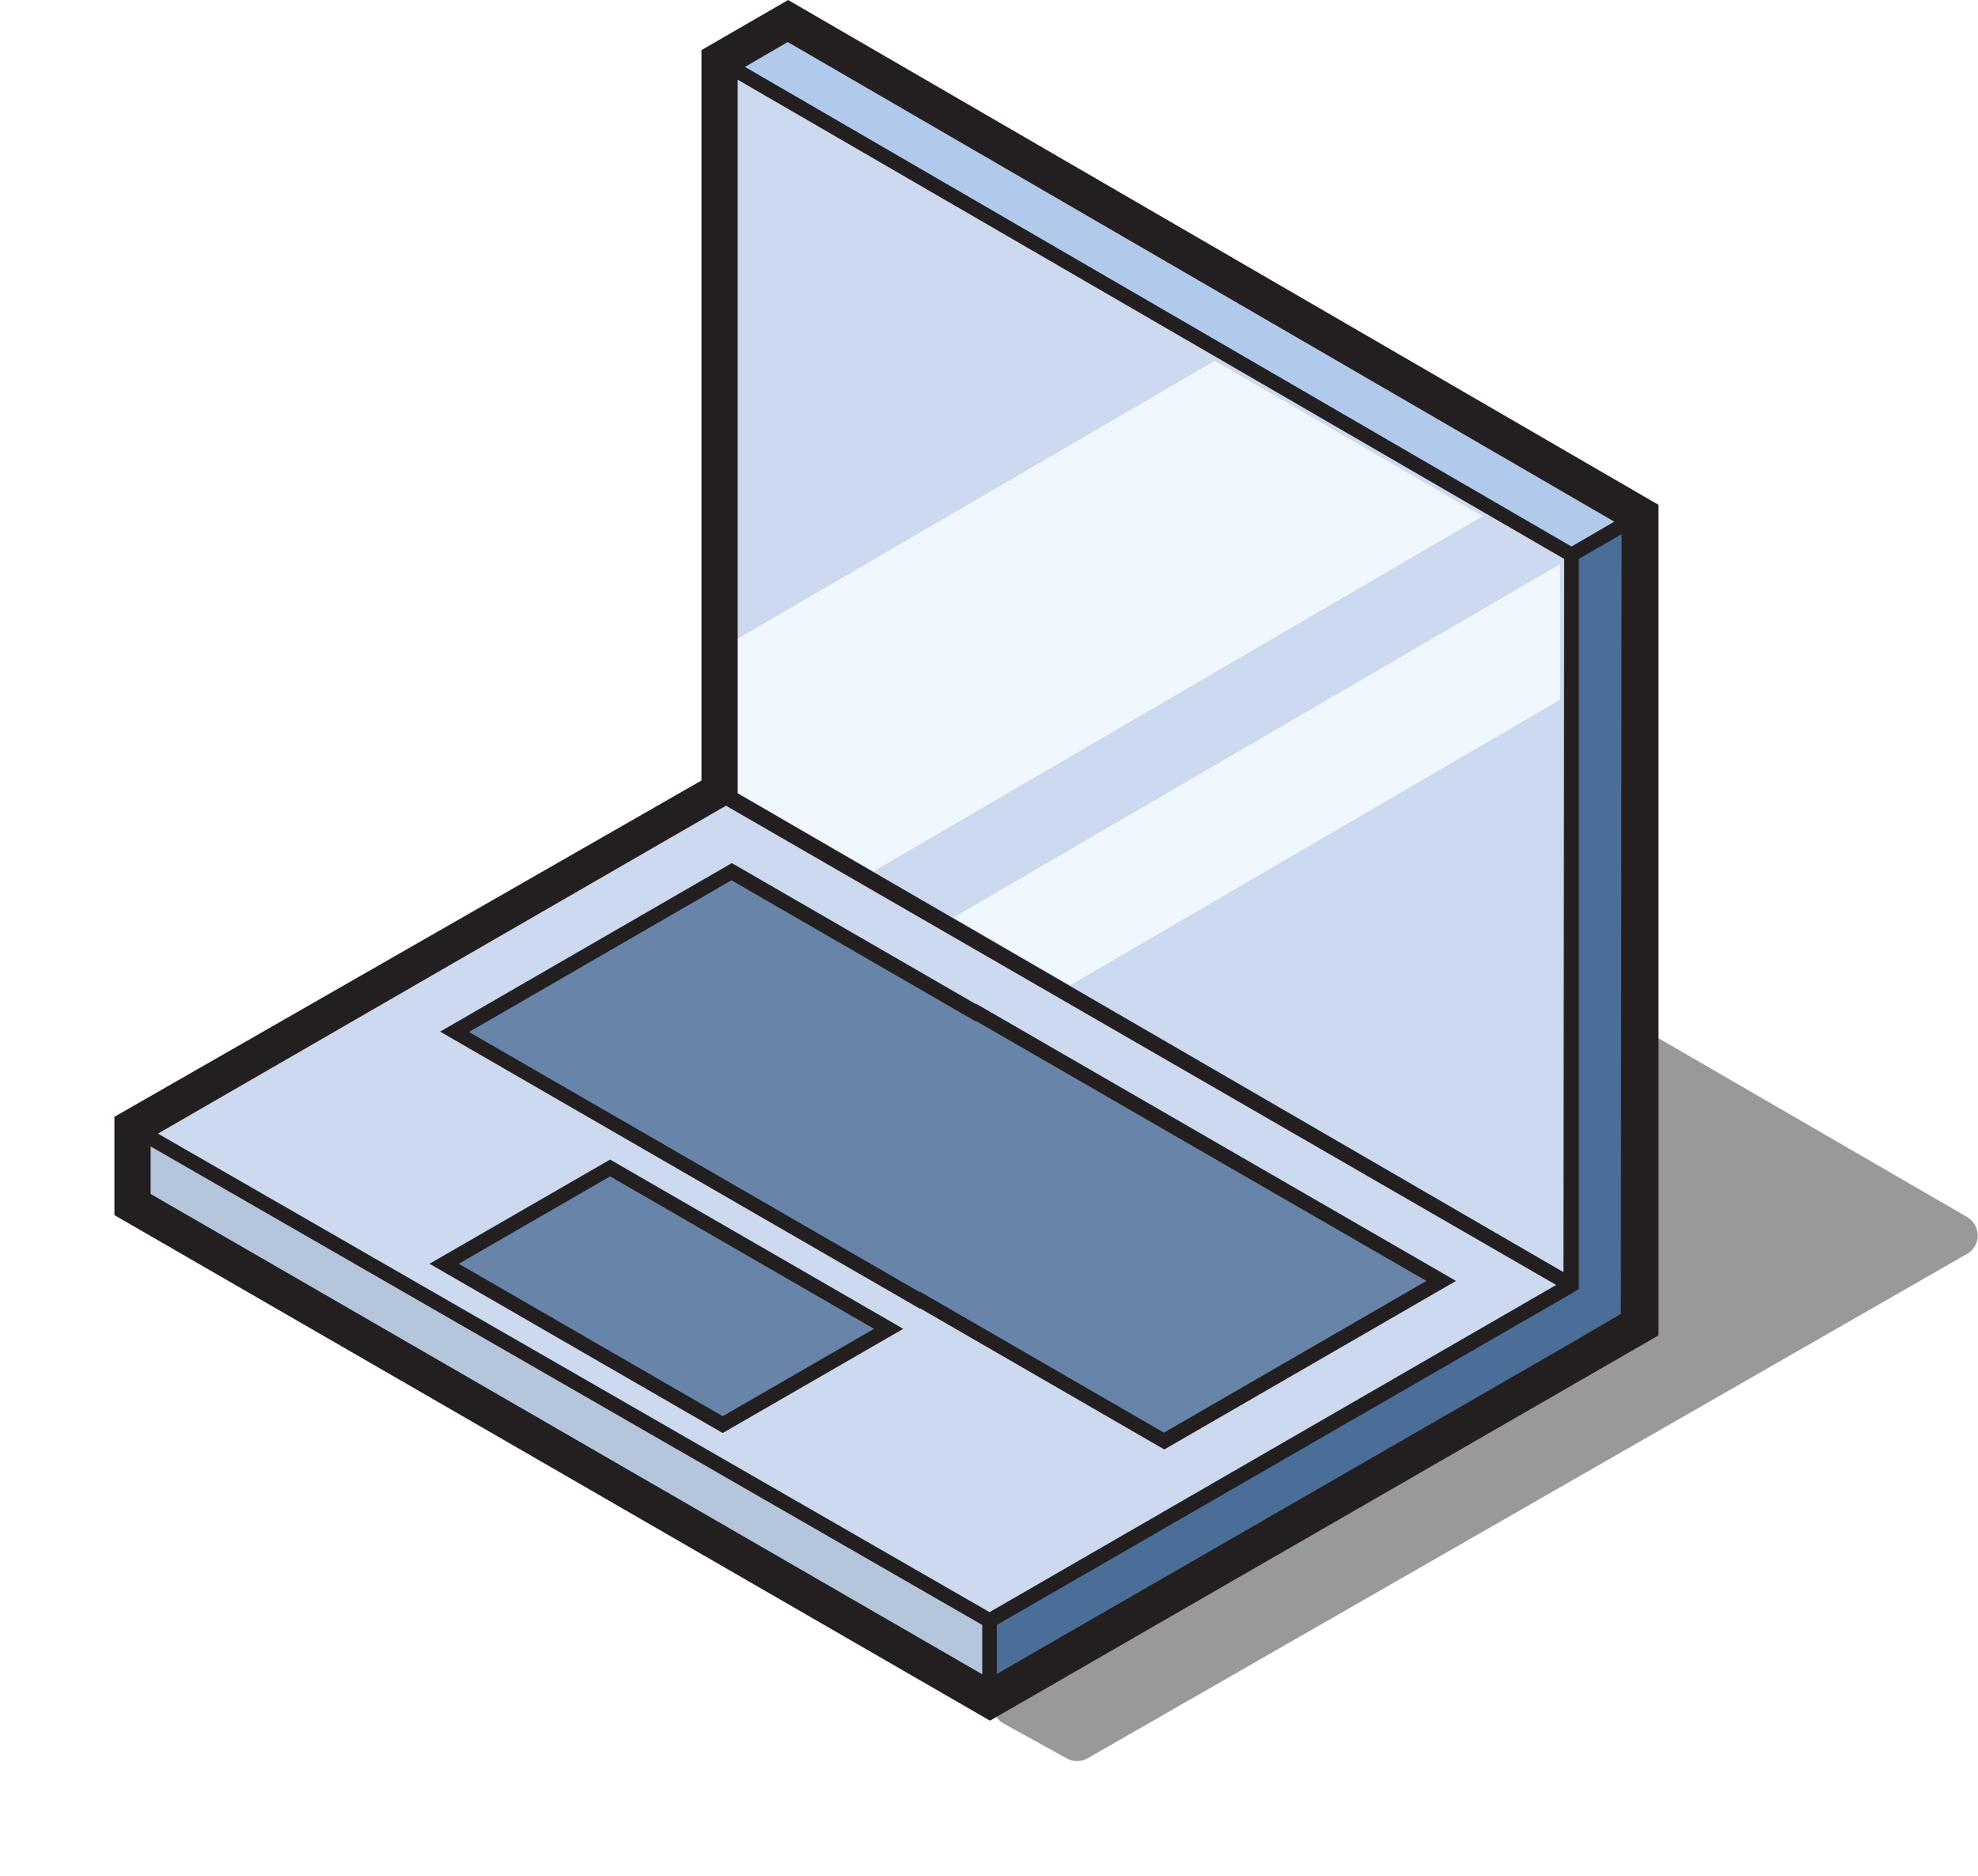
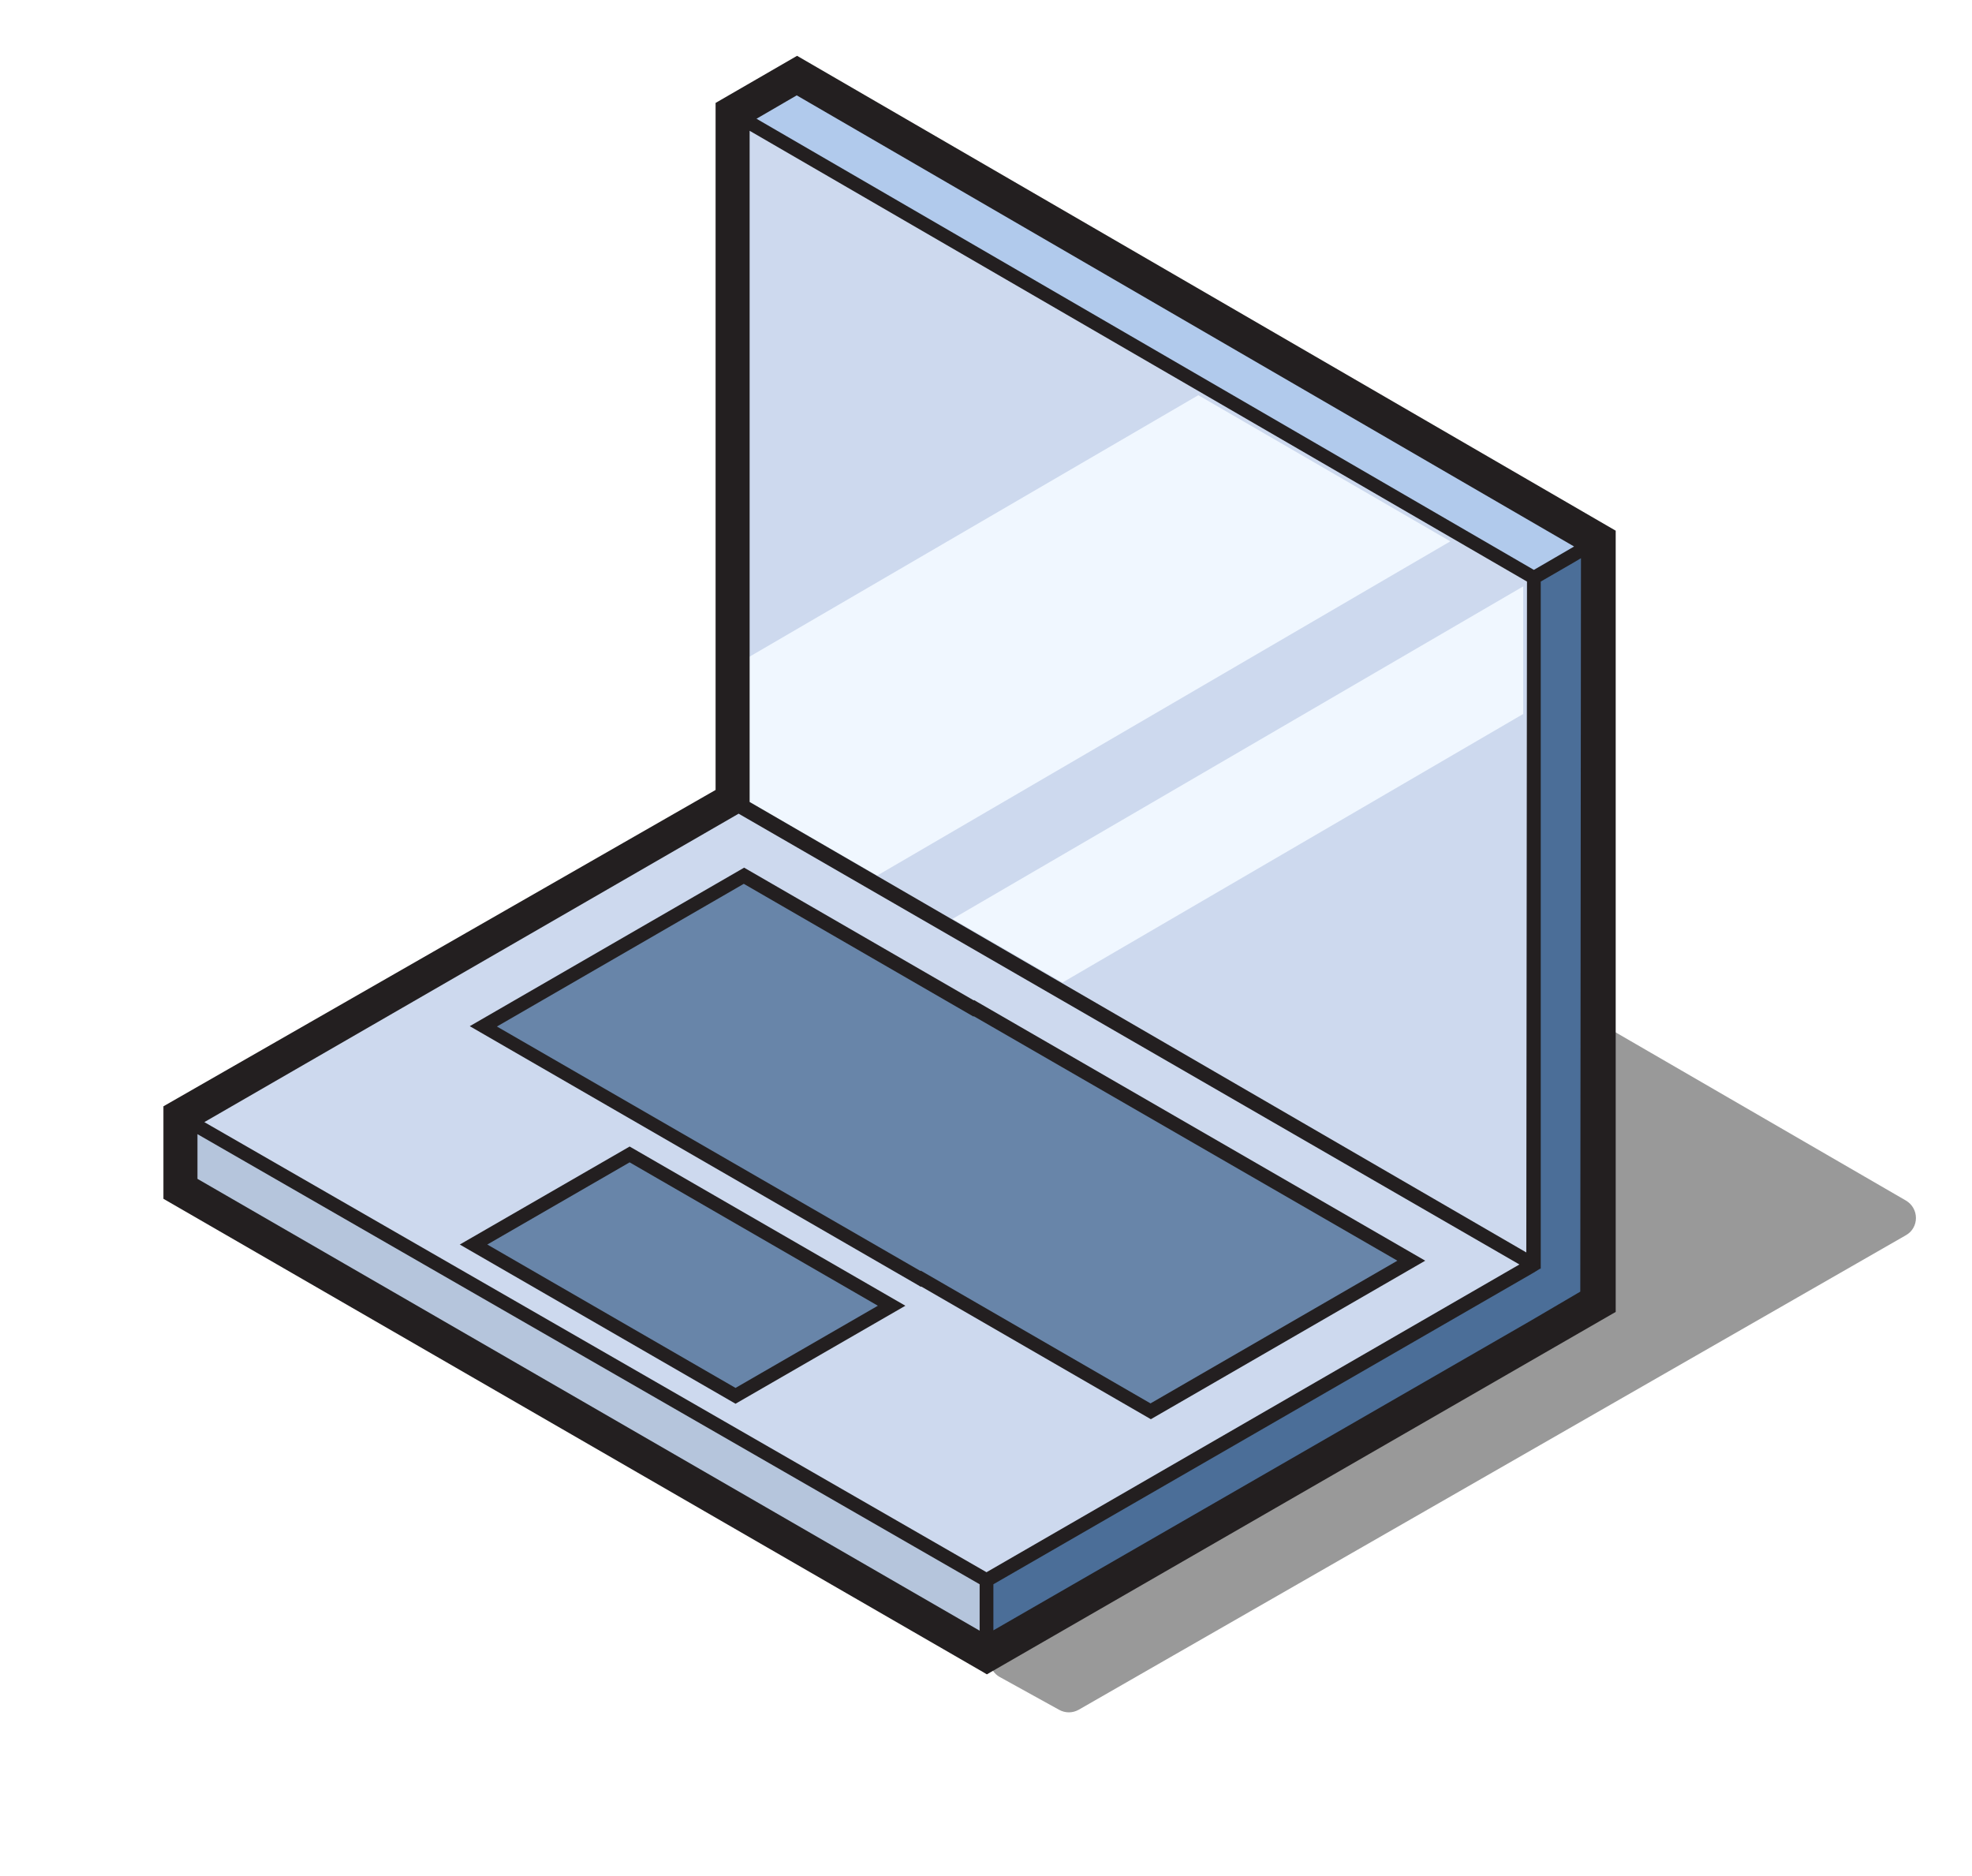
- <svg xmlns="http://www.w3.org/2000/svg" version="1.1" id="Layer_1" x="0px" y="0px" width="541.1" height="513.1" viewBox="0 0 541.1 513.1" enable-background="new 0 0 541.1 513.1" xml:space="preserve">
+ <svg xmlns="http://www.w3.org/2000/svg" version="1.1" id="Layer_1" x="0px" y="0px" width="573.566" height="545.566" viewBox="-16.233 -16.233 573.566 545.566" enable-background="new 0 0 541.1 513.1" xml:space="preserve">
  <g>
    <path opacity="0.4" fill="#000000" enable-background="new    " d="M274.6,471.5l17.2,9.5c1.8,1,3.9,1,5.7,0L538.1,343c3.9-2.2,3.9-7.8,0-10.1   L344.6,220.8c-3.3-1.9-7.6-0.2-8.5,3.5l-64.3,240.5C271.1,467.4,272.2,470.2,274.6,471.5z" />
  </g>
  <g>
    <g>
      <g>
        <polygon fill="#CDD9EE" points="198.2,218.1 38.8,310.1 270.4,443.3 429.3,351.5    " />
        <polygon fill="#CDD9EE" points="199.5,18.3 199.5,218.1 429.3,351.5 429.5,151.8    " />
        <polygon fill="#4B6E98" points="445.2,177.1 445.3,142.7 429.5,151.8 429.3,327.7 429.3,335.3 429.4,335.3 429.3,351.5      429.3,351.5 427.5,352.6 270.4,443.3 270.4,461.5 427,371 427,371 445,360.6 445.1,344.5 445.1,344.5 445.3,177.1    " />
        <polygon fill="#6885A9" points="121.5,345.7 197.7,389.7 243.1,363.5 166.9,319.5    " />
        <path fill="#231F20" d="M197.7,392l-80.2-46.3l49.4-28.5l80.2,46.3L197.7,392z M125.5,345.7l72.2,41.7l41.4-23.9l-72.2-41.7     L125.5,345.7z" />
        <polygon fill="#F0F7FF" points="426.8,186.8 426.8,186.8 426.8,154.3 260.8,251 292.8,269.5 426.8,191.4    " />
        <polygon fill="#B5C5DC" points="38.8,327.8 38.8,310.1 270.4,443.3 270.4,461.5    " />
        <polygon fill="#B1CAEC" points="199.5,18.3 429.5,151.8 445.3,142.7 215.2,9.2    " />
        <polygon fill="#6885A9" points="394.3,350.4 267,277 266.9,277.1 200.1,238.5 124.3,282.2 251.5,355.7 251.6,355.6 318.5,394.2         " />
        <path fill="#231F20" d="M318.5,396.5l-66.8-38.6l-0.1,0.1l-1-0.6l-130.2-75.2l79.8-46.1l66.8,38.6l0.1-0.1l1,0.6l130.2,75.2     L318.5,396.5z M251.6,353.3l66.8,38.6l71.8-41.5L267,279.3l-0.1,0.1l-66.8-38.6l-71.8,41.5l123.2,71.1L251.6,353.3z" />
        <polygon fill="#F0F7FF" points="332.3,98.7 201.5,174.9 201.5,216.8 238.9,238.4 405.6,141.2    " />
        <g>
          <polygon fill="#231F20" points="431.9,352.7 431.9,352.6 431.6,352.8     " />
          <path fill="#231F20" d="M215.6,0l-23.7,13.7v199.8l-160.6,92v26.9l238.5,137.7l1,0.6l182.9-105.4V138.1L215.6,0z M43.2,310.1      l155.4-89.7l227.1,131.1l-155,89.5L43.2,310.1z M268.7,444.5V458L41.2,326.6v-13L268.7,444.5z M427.9,152.9l-0.2,195.1      L201.8,217V21.8L427.9,152.9z M203.8,18.3l11.7-6.8l226.1,131.2l-7.9,4.6l-3.8,2.2L203.8,18.3z M272.7,444.5l157.1-90.6l2.1-1.3      v-2.1V152.9l10.2-5.9l1.5-0.9l-0.2,213.3l-14.5,8.5l-156.2,90L272.7,444.5L272.7,444.5z" />
        </g>
      </g>
    </g>
  </g>
</svg>
